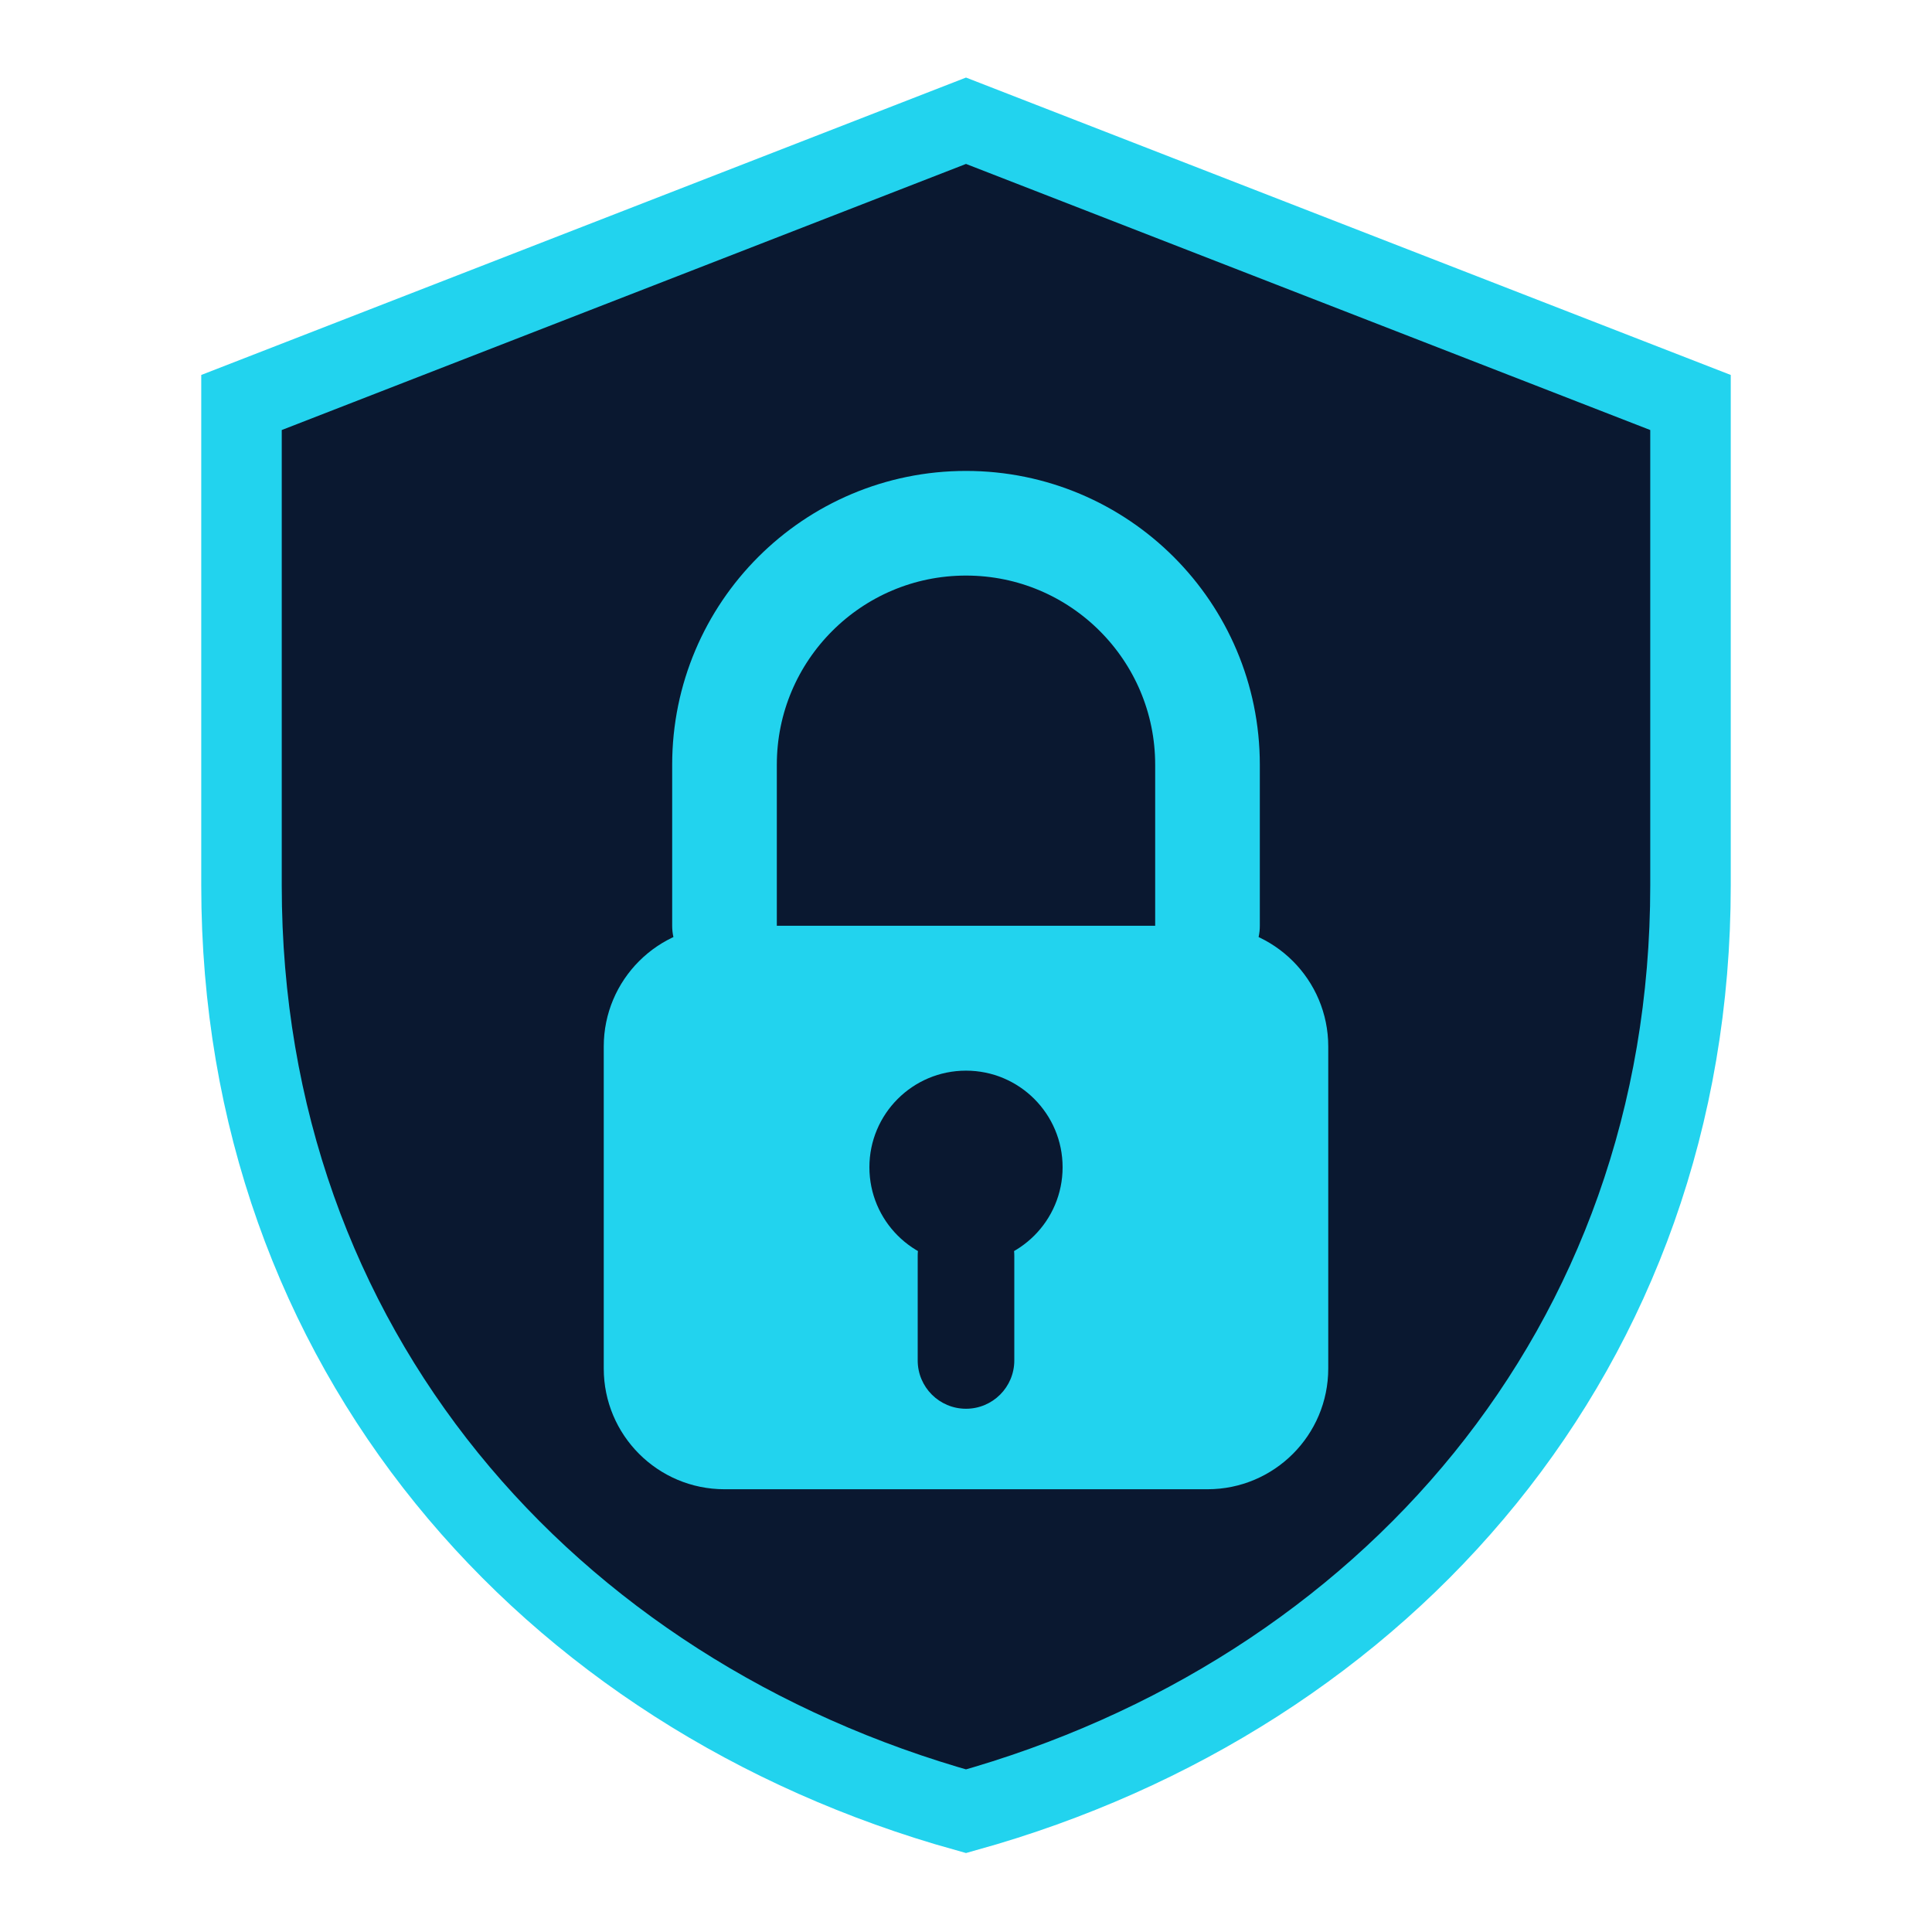
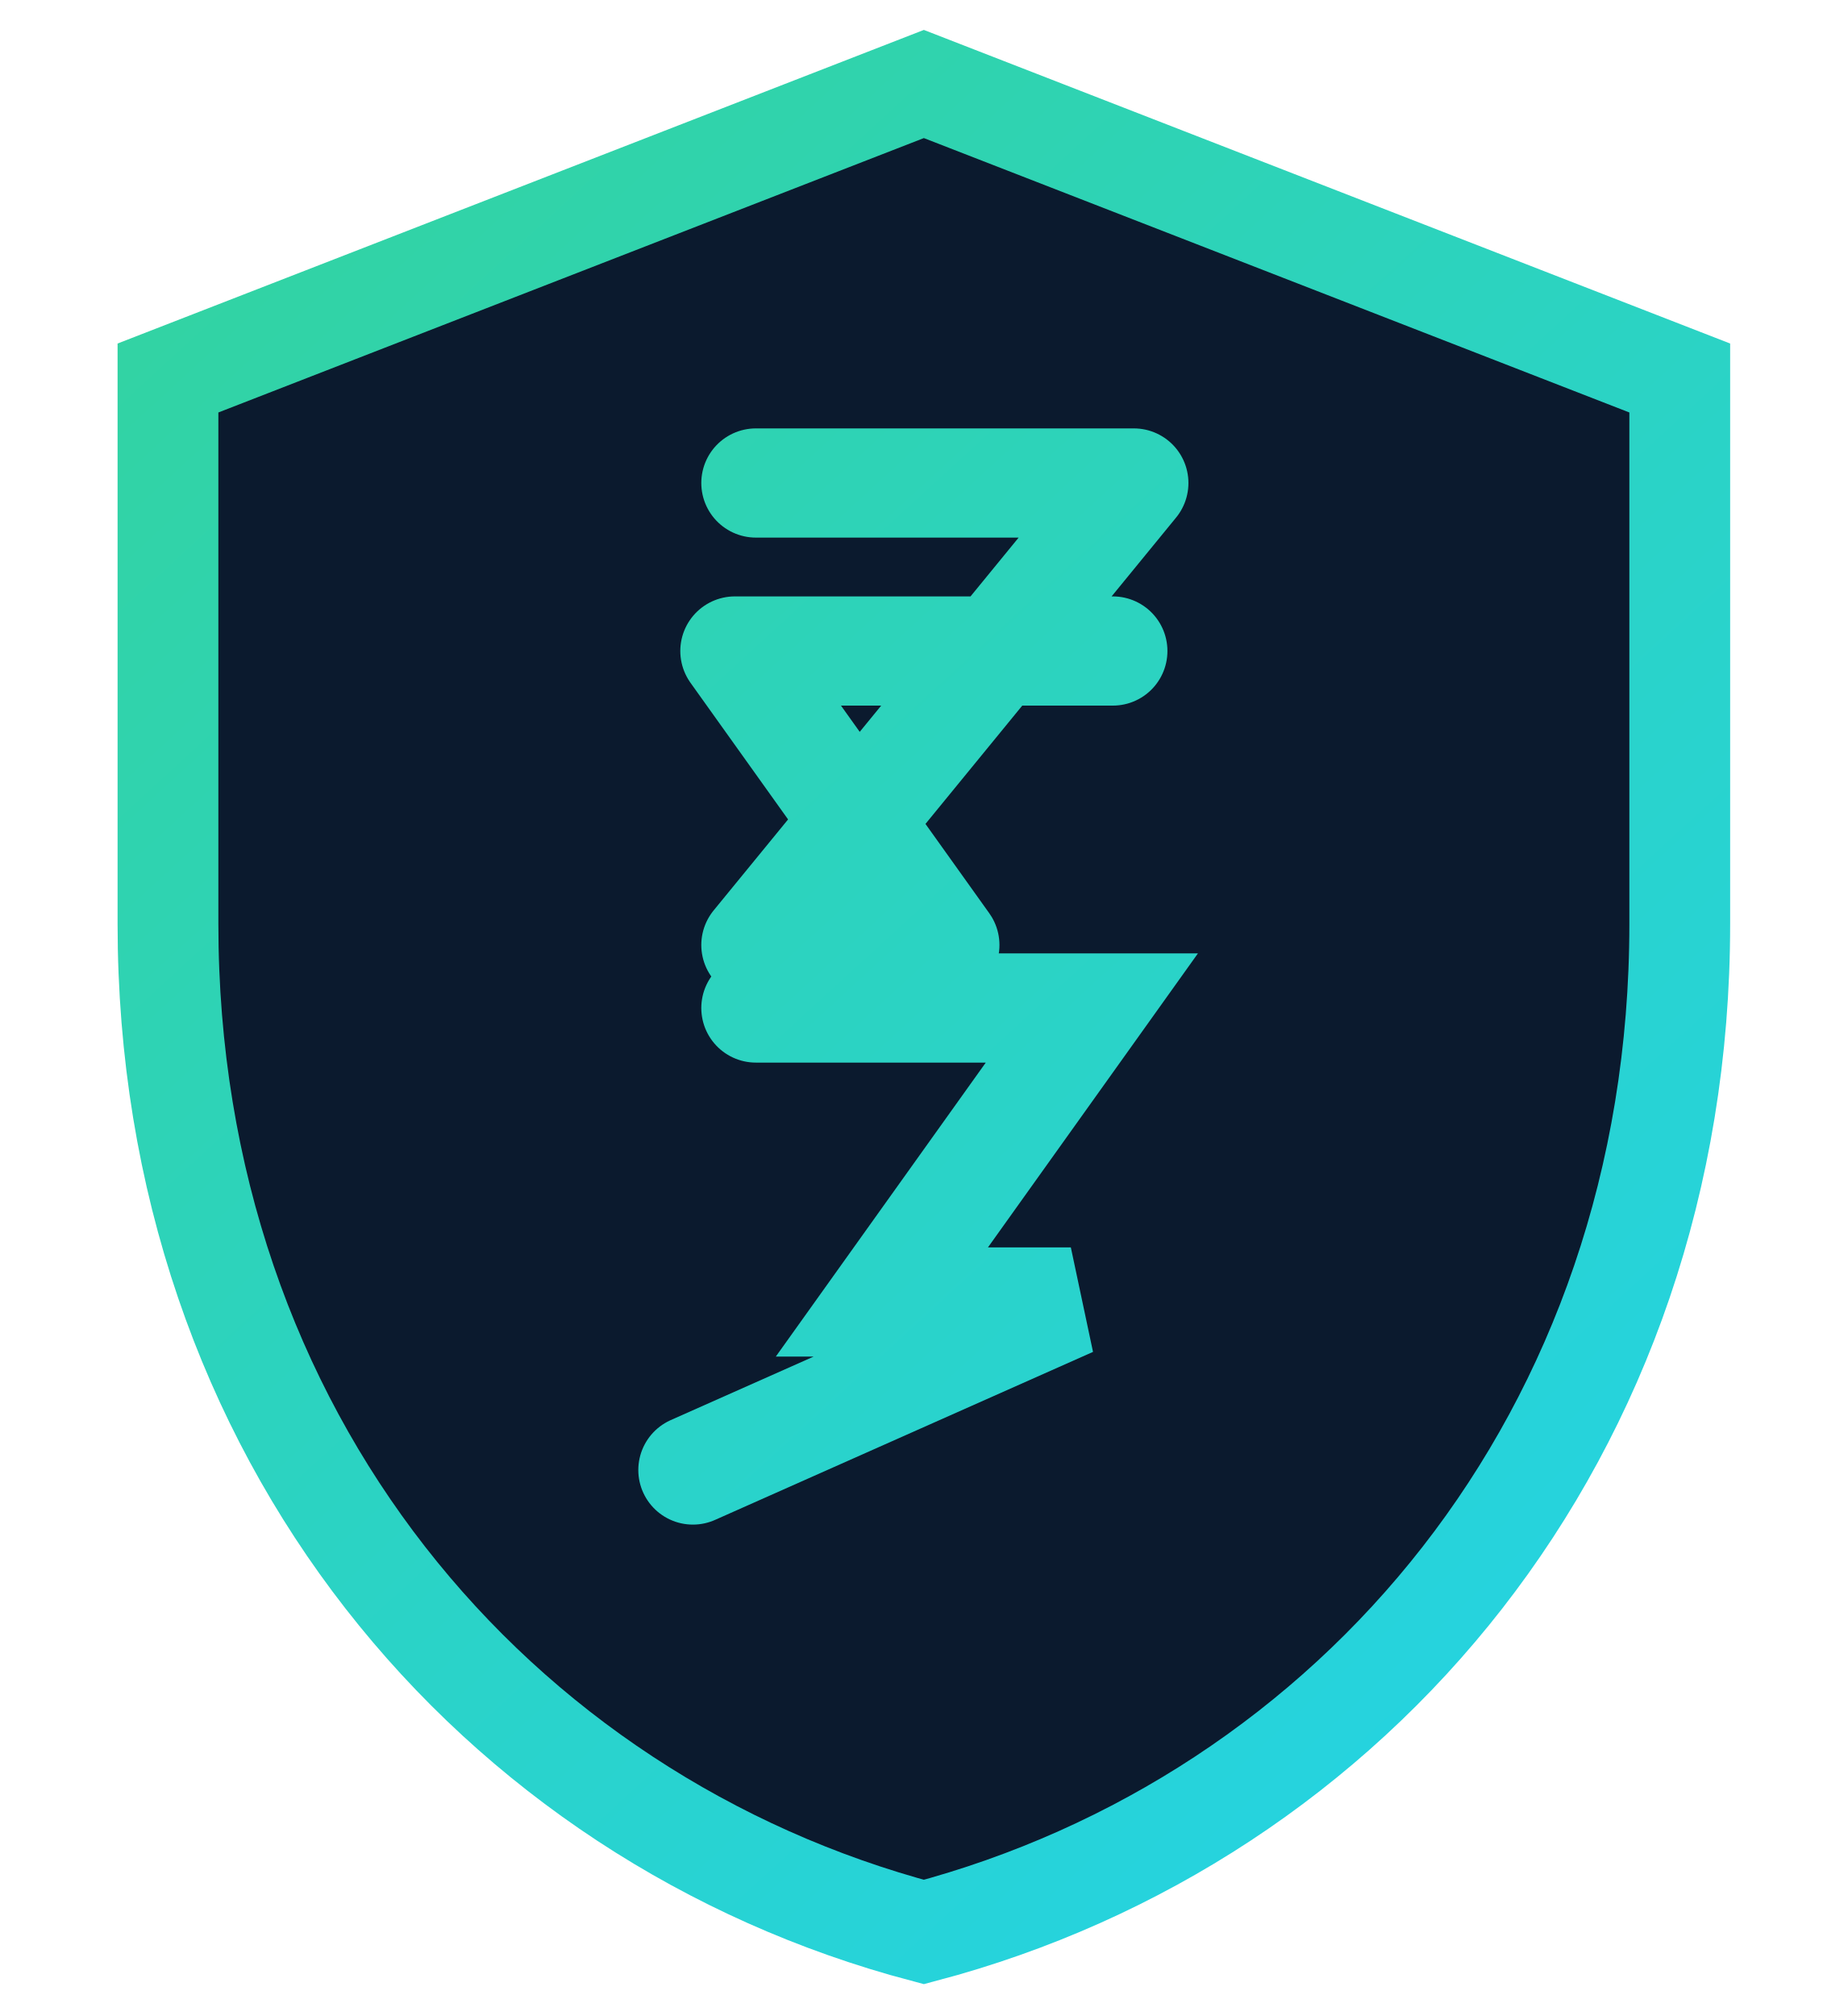
- <svg xmlns="http://www.w3.org/2000/svg" viewBox="0 0 48 48" fill="none">
-   <path d="M24 3 6 10v12c0 11.5 7.6 20.1 18 23 10.4-2.9 18-11.5 18-23V10z" fill="#0a1830" stroke="#22d3ee" stroke-width="2" />
-   <path d="M18 23v-4a6 6 0 0 1 12 0v4" fill="none" stroke="#22d3ee" stroke-width="2.6" stroke-linecap="round" />
-   <rect x="15" y="23" width="18" height="14" rx="3" fill="#22d3ee" />
-   <circle cx="24" cy="29" r="2.4" fill="#0a1830" />
-   <rect x="22.8" y="30" width="2.4" height="5" rx="1.2" fill="#0a1830" />
+ <svg xmlns="http://www.w3.org/2000/svg" viewBox="0 0 44 48" fill="none">
+   <defs>
+     <linearGradient id="lsg" x1="0" y1="0" x2="44" y2="48" gradientUnits="userSpaceOnUse">
+       <stop stop-color="#34d399" />
+       <stop offset="1" stop-color="#22d3ee" />
+     </linearGradient>
+   </defs>
+   <path d="M22 2 4 9v13c0 12.2 7.8 21.3 18 24 10.2-2.7 18-11.8 18-24V9z" fill="#0b1a2e" stroke="url(#lsg)" stroke-width="2.4" />
+   <path d="M26.5 15.5h-9l5 7h-4.5l9-11h-9" stroke="url(#lsg)" stroke-width="2.6" stroke-linejoin="round" stroke-linecap="round" fill="none" />
+   <path d="M18 24h8l-5 7h4.5l-9 4" stroke="url(#lsg)" stroke-width="2.6" stroke-linecap="round" fill="none" />
</svg>
